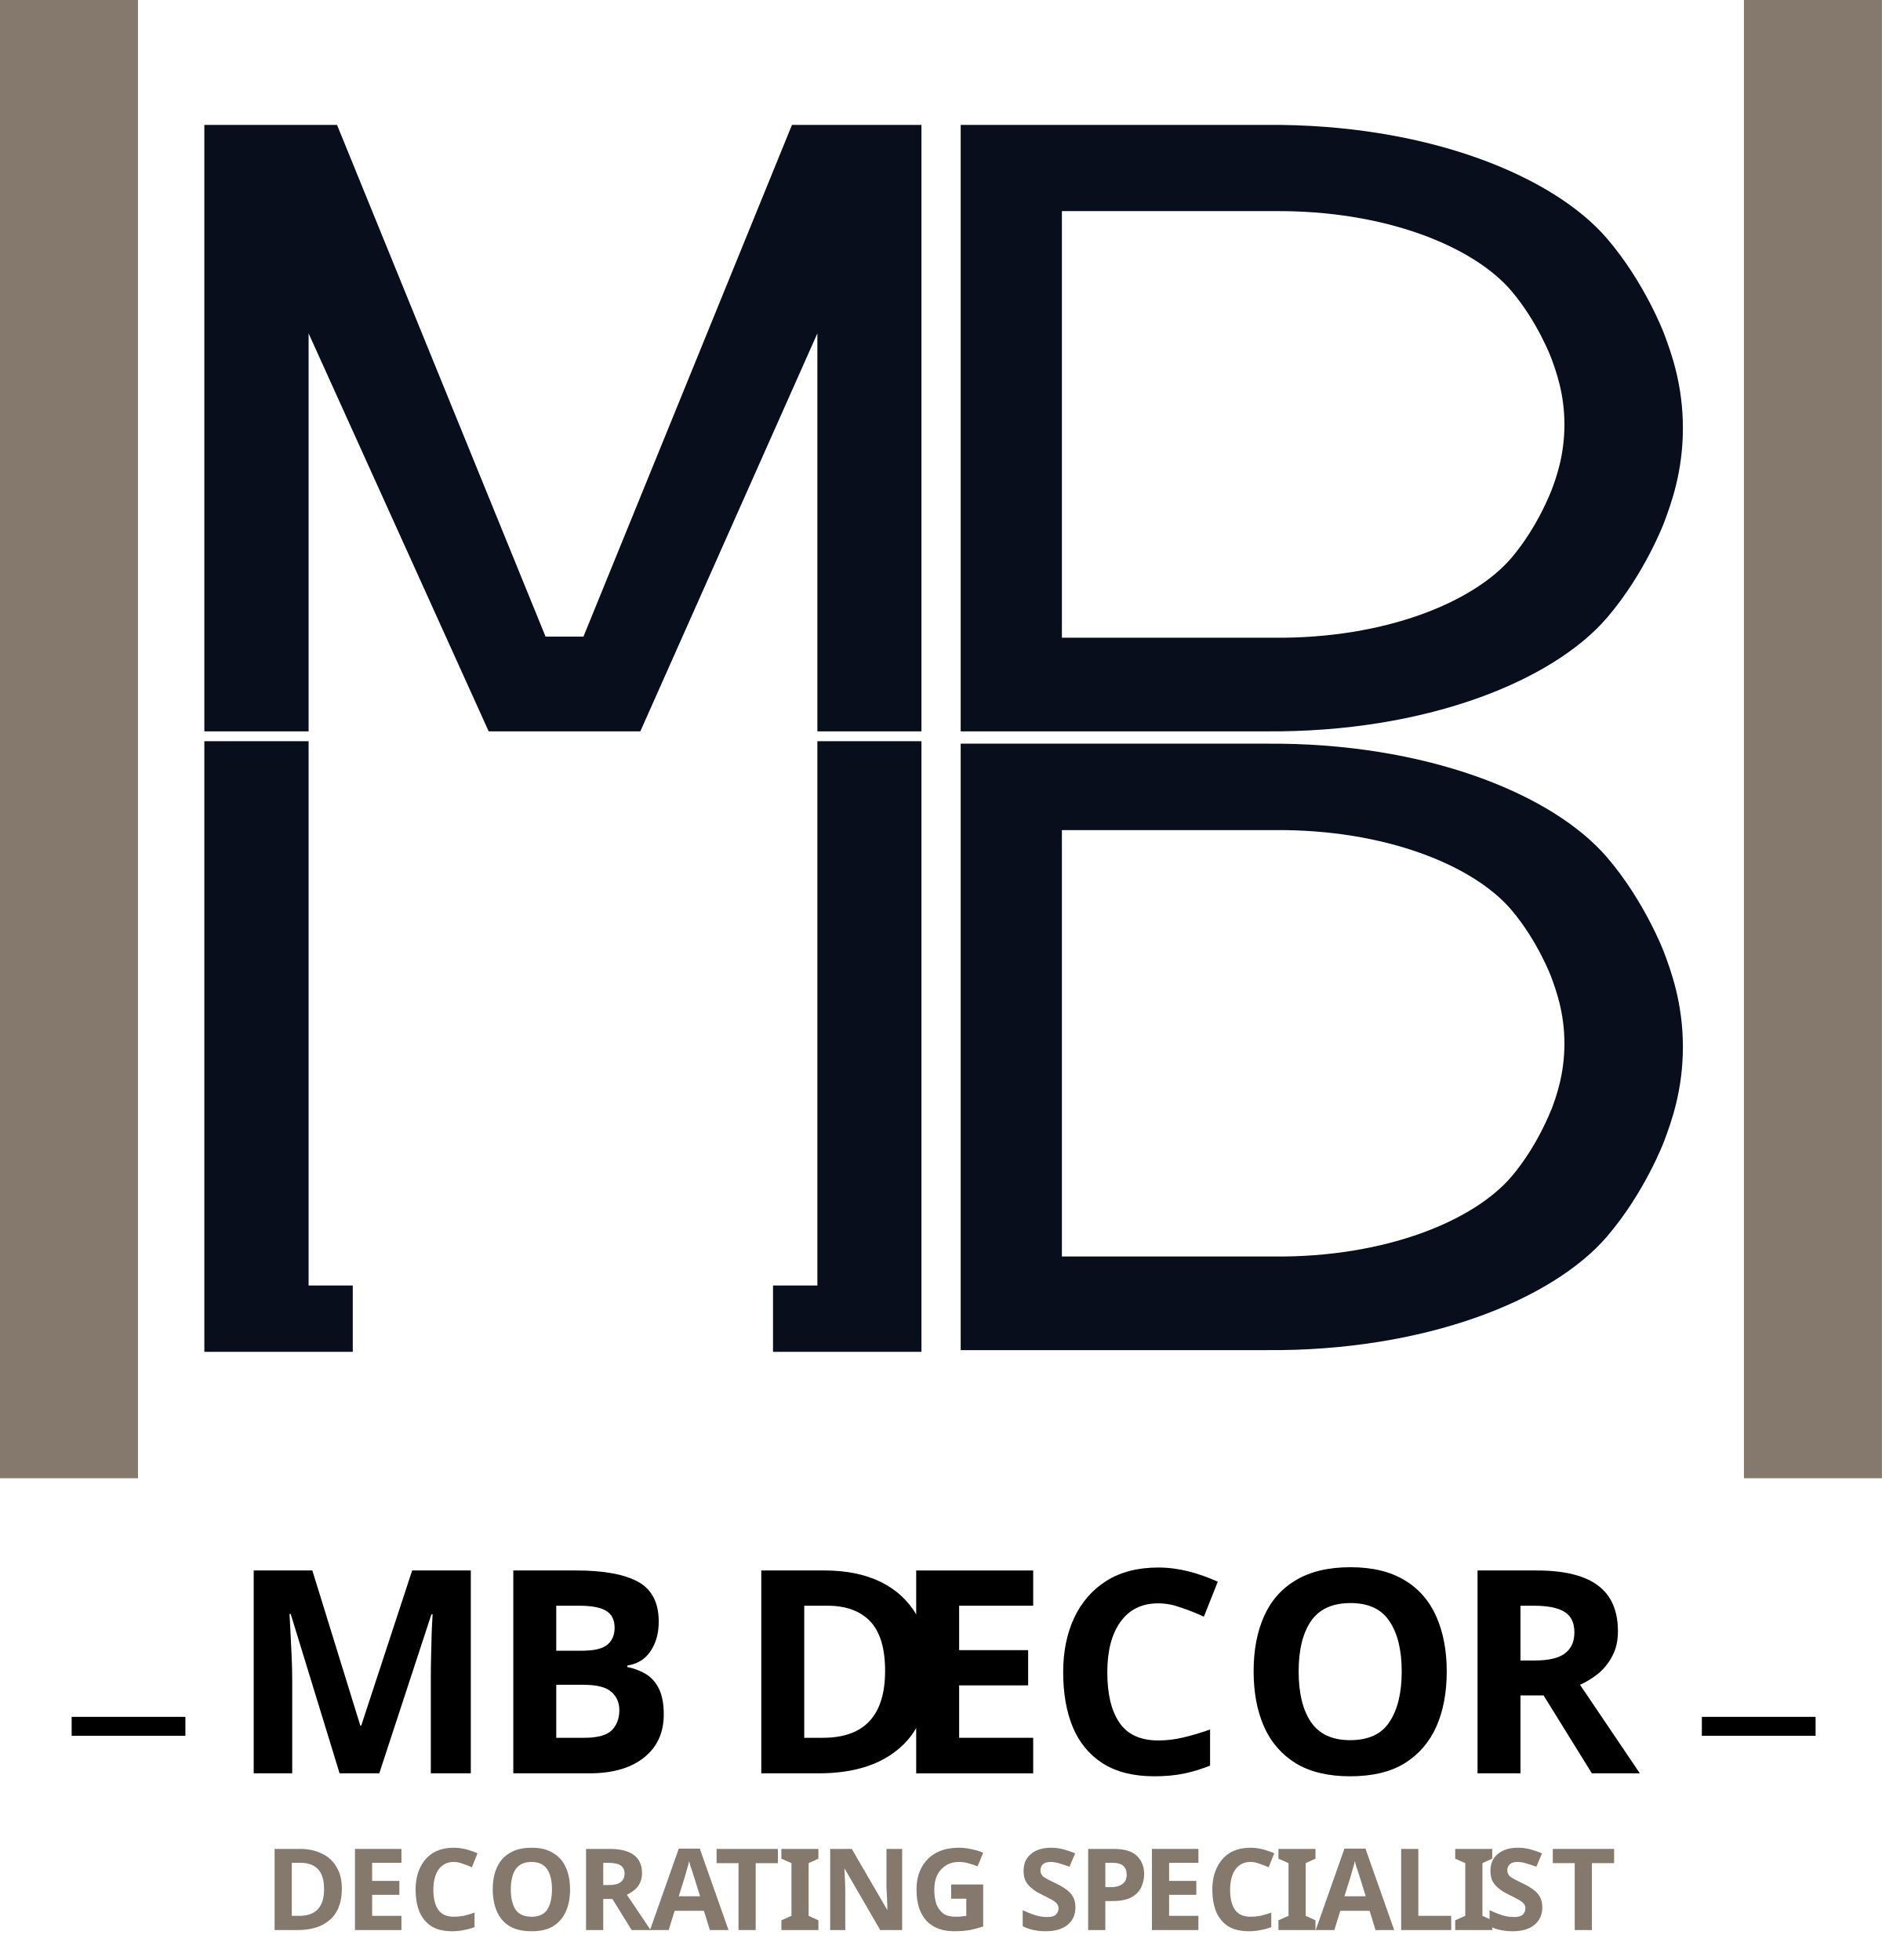
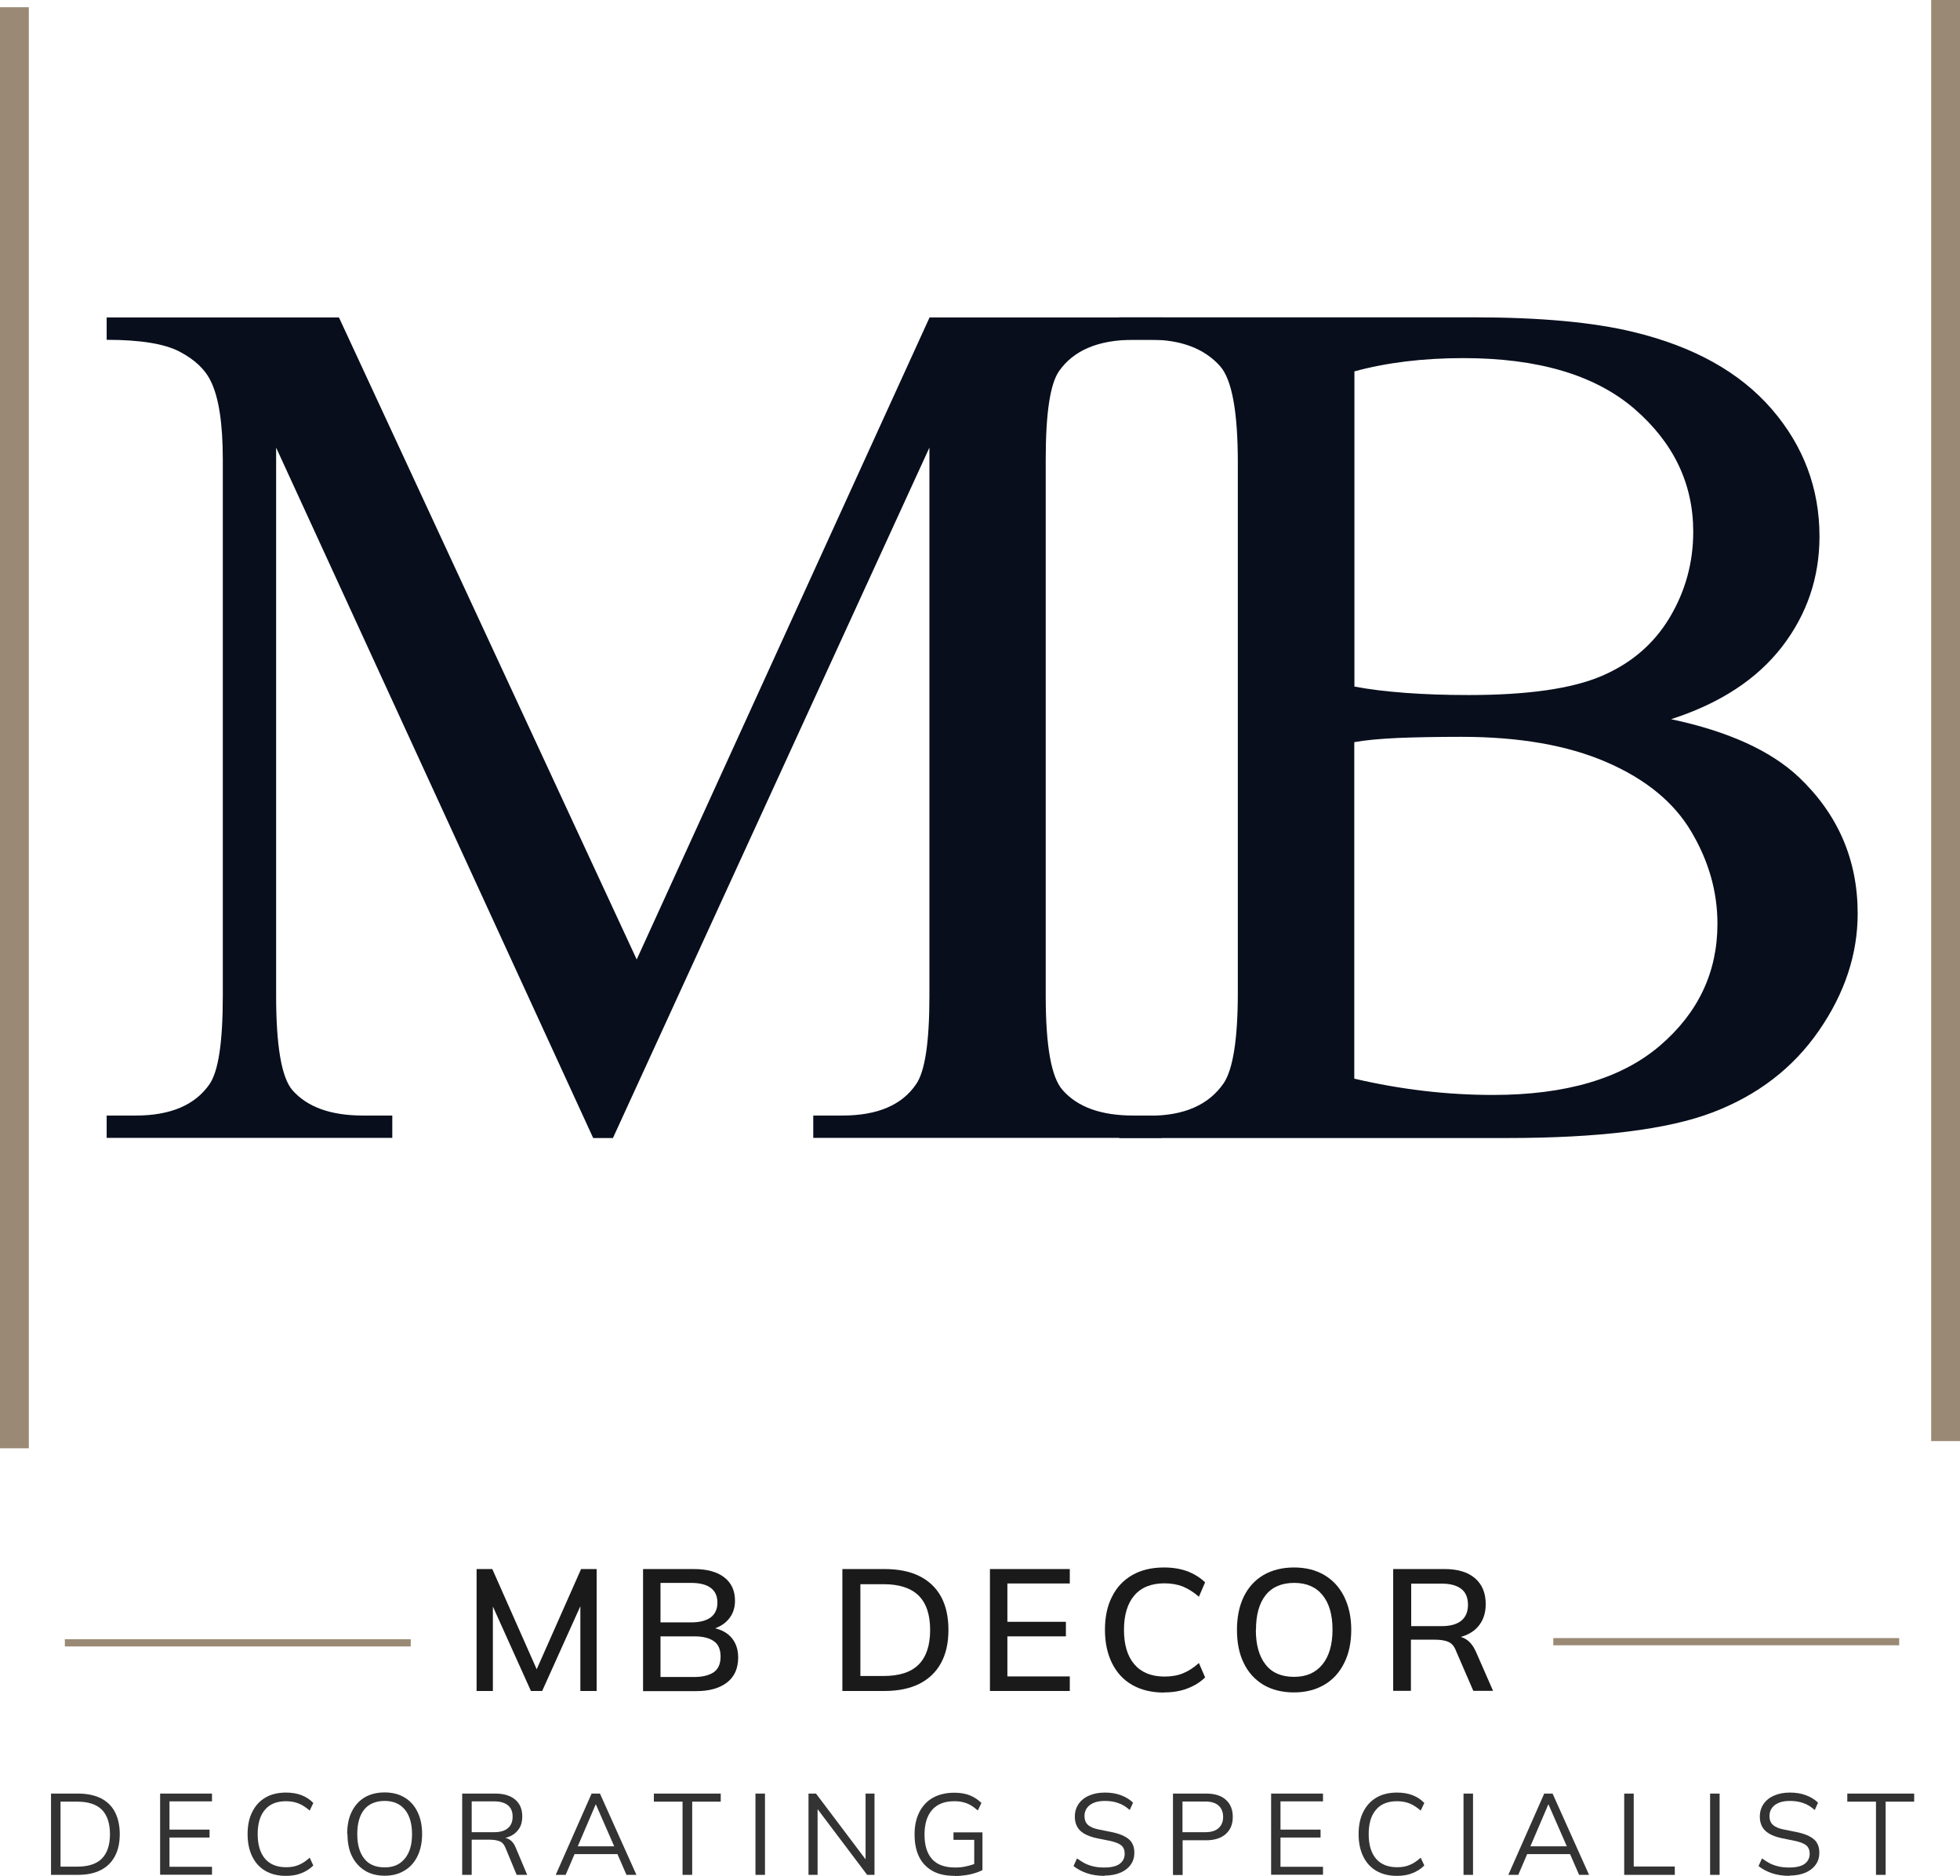
- <svg xmlns="http://www.w3.org/2000/svg" id="Layer_2" data-name="Layer 2" viewBox="0 0 99.28 103.42">
+ <svg xmlns="http://www.w3.org/2000/svg" id="Layer_2" data-name="Layer 2" viewBox="0 0 136 130.17">
  <defs>
    <style>
-       .cls-1, .cls-2 {
-         fill: #84796c;
+       .cls-1 {
+         fill: #9a8a75;
+       }
+ 
+       .cls-2 {
+         fill: #080e1c;
      }

      .cls-3 {
-         letter-spacing: -.01em;
+         fill: #333;
      }

      .cls-4 {
-         letter-spacing: -.07em;
-       }
- 
-       .cls-5 {
-         font-family: RedHatDisplay-SemiBold, 'Red Hat Display';
-         font-size: 15px;
-         font-variation-settings: 'wght' 600;
-         font-weight: 600;
-       }
- 
-       .cls-6 {
-         letter-spacing: -.02em;
-       }
- 
-       .cls-7 {
-         letter-spacing: -.07em;
-       }
- 
-       .cls-8 {
-         letter-spacing: -.04em;
-       }
- 
-       .cls-9 {
-         fill: #080e1c;
-       }
- 
-       .cls-10 {
-         letter-spacing: -.03em;
-       }
- 
-       .cls-11 {
-         letter-spacing: -.03em;
-       }
- 
-       .cls-12 {
-         letter-spacing: -.05em;
-       }
- 
-       .cls-13 {
-         letter-spacing: -.15em;
-       }
- 
-       .cls-14 {
-         letter-spacing: -.04em;
-       }
- 
-       .cls-15 {
-         letter-spacing: -.04em;
-       }
- 
-       .cls-2 {
-         font-family: RedHatDisplay-Bold, 'Red Hat Display';
-         font-size: 6px;
-         font-variation-settings: 'wght' 700;
-         font-weight: 700;
-       }
- 
-       .cls-16 {
-         letter-spacing: -.08em;
+         fill: #1a1a1a;
      }
    </style>
  </defs>
  <g id="Layer_1-2" data-name="Layer 1">
-     <polygon class="cls-9" points="25.78 38.59 33.78 38.59 43.12 17.59 43.12 38.59 48.61 38.59 48.61 6.59 41.78 6.59 30.78 33.59 28.78 33.59 17.78 6.59 10.78 6.59 10.78 38.59 16.28 38.59 16.28 17.59 25.78 38.59" />
-     <path class="cls-9" d="m87.78,17.59s-1.01-2.68-3-5c-2.87-3.35-9.58-6.07-18-6h-16.1v32h16.1c8.42.07,15.13-2.65,18-6,1.99-2.32,3-5,3-5,.38-1.01,1-2.7,1-5s-.62-3.99-1-5Zm-5.95,8.32s-.7,1.88-2.09,3.52c-2,2.35-6.67,4.27-12.52,4.22h-11.2V11.14h11.2c5.85-.05,10.52,1.86,12.52,4.22,1.38,1.63,2.09,3.52,2.09,3.52.26.71.7,1.9.7,3.52s-.43,2.81-.7,3.52Z" />
-     <path class="cls-9" d="m87.78,50.24s-1.01-2.68-3-5c-2.87-3.35-9.58-6.07-18-6h-16.1v32h16.1c8.42.07,15.13-2.65,18-6,1.99-2.32,3-5,3-5,.38-1.01,1-2.7,1-5s-.62-3.99-1-5Zm-5.95,8.32s-.7,1.88-2.09,3.52c-2,2.35-6.67,4.27-12.52,4.22h-11.2v-22.5h11.2c5.85-.05,10.52,1.86,12.52,4.22,1.38,1.63,2.09,3.52,2.09,3.52.26.71.7,1.9.7,3.52s-.43,2.81-.7,3.52Z" />
-     <polygon class="cls-9" points="10.78 39.11 10.78 71.33 18.61 71.33 18.61 67.83 16.28 67.83 16.28 39.11 10.78 39.11" />
-     <polygon class="cls-9" points="48.61 39.11 48.61 71.33 40.78 71.33 40.78 67.83 43.12 67.83 43.12 39.11 48.61 39.11" />
-     <text class="cls-5" transform="translate(12.04 93.57)">
-       <tspan class="cls-10" x="0" y="0">MB D</tspan>
-       <tspan class="cls-16" x="34.95" y="0">E</tspan>
-       <tspan class="cls-12" x="43.17" y="0">C</tspan>
-       <tspan class="cls-14" x="53.22" y="0">OR</tspan>
-     </text>
-     <rect x="3.78" y="90.59" width="6" height="1" />
-     <rect x="89.78" y="90.59" width="6" height="1" />
-     <text class="cls-2" transform="translate(13.94 101.84)">
-       <tspan class="cls-6" x="0" y="0">D</tspan>
-       <tspan class="cls-7" x="4.24" y="0">E</tspan>
-       <tspan class="cls-8" x="7.64" y="0">C</tspan>
-       <tspan class="cls-11" x="11.71" y="0">O</tspan>
-       <tspan class="cls-3" x="16.43" y="0">R</tspan>
-       <tspan class="cls-13" x="20.35" y="0">A</tspan>
-       <tspan class="cls-6" x="23.74" y="0">TING SP</tspan>
-       <tspan class="cls-4" x="46.28" y="0">E</tspan>
-       <tspan class="cls-11" x="49.67" y="0">CIALI</tspan>
-       <tspan class="cls-15" x="64.36" y="0">S</tspan>
-       <tspan class="cls-6" x="67.85" y="0">T</tspan>
-     </text>
-     <rect class="cls-1" width="7.28" height="78" />
-     <rect class="cls-1" x="92" width="7.28" height="78" />
+     <g>
+       <path class="cls-2" d="m41.16,78.97L19.16,31.06v38.04c0,3.5.38,5.68,1.13,6.55,1.04,1.18,2.67,1.76,4.91,1.76h2.02v1.55H7.4v-1.55h2.02c2.41,0,4.12-.73,5.12-2.18.62-.9.92-2.94.92-6.13V31.9c0-2.52-.28-4.34-.84-5.46-.39-.81-1.11-1.49-2.16-2.04s-2.74-.82-5.06-.82v-1.55h16.12l20.66,44.55,20.32-44.55h16.12v1.55h-1.97c-2.44,0-4.16.73-5.17,2.18-.62.9-.92,2.94-.92,6.13v37.21c0,3.5.39,5.68,1.18,6.55,1.04,1.18,2.67,1.76,4.91,1.76h1.97v1.55h-24.19v-1.55h2.02c2.44,0,4.14-.73,5.12-2.18.62-.9.92-2.94.92-6.13V31.06l-21.96,47.91h-1.39Z" />
+       <path class="cls-2" d="m115.97,49.91c3.95.84,6.9,2.18,8.86,4.03,2.71,2.58,4.07,5.73,4.07,9.45,0,2.83-.9,5.54-2.69,8.13-1.79,2.59-4.25,4.48-7.37,5.67-3.12,1.19-7.89,1.78-14.3,1.78h-26.88v-1.55h2.14c2.38,0,4.09-.76,5.12-2.27.64-.98.97-3.07.97-6.26v-36.79c0-3.53-.41-5.75-1.22-6.68-1.09-1.23-2.72-1.85-4.87-1.85h-2.14v-1.55h24.61c4.59,0,8.27.34,11.04,1.01,4.2,1.01,7.4,2.79,9.62,5.35,2.21,2.56,3.32,5.51,3.32,8.84,0,2.86-.87,5.41-2.6,7.66-1.74,2.25-4.3,3.93-7.68,5.02Zm-22-2.27c1.04.2,2.22.34,3.55.44,1.33.1,2.79.15,4.39.15,4.09,0,7.16-.44,9.22-1.32s3.63-2.23,4.72-4.05c1.09-1.82,1.64-3.81,1.64-5.96,0-3.33-1.36-6.17-4.07-8.52-2.72-2.35-6.68-3.53-11.88-3.53-2.8,0-5.32.31-7.56.92v21.88Zm0,27.21c3.25.76,6.45,1.13,9.62,1.13,5.07,0,8.93-1.14,11.59-3.42,2.66-2.28,3.99-5.1,3.99-8.46,0-2.21-.6-4.34-1.81-6.38-1.2-2.04-3.16-3.65-5.88-4.83-2.72-1.18-6.08-1.76-10.08-1.76-1.74,0-3.22.03-4.45.08-1.23.06-2.23.15-2.98.29v23.35Z" />
+     </g>
+     <rect class="cls-1" y=".5" width="2" height="100" />
+     <rect class="cls-1" x="134" width="2" height="100" />
+     <g>
+       <path class="cls-4" d="m33.07,117.34v-8.46h1.09l3.26,7.36h-.36l3.26-7.36h1.08v8.46h-1.13v-6.77h.4l-3.05,6.77h-.78l-3.05-6.77h.41v6.77h-1.14Z" />
+       <path class="cls-4" d="m44.62,117.34v-8.46h3.53c.91,0,1.61.19,2.11.58.49.38.74.92.74,1.62,0,.52-.16.96-.47,1.31s-.74.59-1.28.71v-.18c.62.08,1.11.3,1.45.66.34.36.52.84.52,1.43,0,.75-.25,1.33-.76,1.73-.51.4-1.22.61-2.14.61h-3.68Zm1.21-4.76h2.12c.61,0,1.06-.12,1.37-.35.3-.23.46-.57.46-1.02s-.15-.79-.46-1.02c-.3-.23-.76-.35-1.37-.35h-2.12v2.74Zm0,3.79h2.34c.57,0,1.01-.11,1.34-.32.32-.22.49-.58.49-1.09s-.16-.88-.49-1.09c-.32-.22-.77-.32-1.34-.32h-2.34v2.83Z" />
+       <path class="cls-4" d="m58.45,117.34v-8.46h2.93c.95,0,1.76.16,2.42.49.66.33,1.16.81,1.5,1.43.34.63.51,1.39.51,2.3s-.17,1.66-.51,2.29c-.34.63-.84,1.11-1.5,1.45-.66.33-1.47.5-2.42.5h-2.93Zm1.25-1.04h1.61c1.09,0,1.9-.26,2.43-.79.53-.53.8-1.33.8-2.4s-.27-1.87-.8-2.39c-.53-.52-1.34-.79-2.43-.79h-1.61v6.37Z" />
+       <path class="cls-4" d="m68.69,117.34v-8.46h5.54v1h-4.33v2.66h4.06v1.01h-4.06v2.78h4.33v1.01h-5.54Z" />
+       <path class="cls-4" d="m80.77,117.45c-.86,0-1.6-.18-2.21-.53s-1.07-.85-1.4-1.51c-.32-.65-.49-1.42-.49-2.31s.16-1.66.49-2.3c.32-.65.79-1.15,1.4-1.5s1.34-.53,2.21-.53c.6,0,1.14.09,1.61.26.47.18.88.43,1.24.77l-.43,1c-.38-.33-.76-.56-1.12-.71-.36-.14-.79-.22-1.27-.22-.91,0-1.61.28-2.09.84s-.72,1.36-.72,2.39.24,1.83.72,2.39,1.18.85,2.09.85c.48,0,.9-.07,1.27-.22.36-.14.74-.38,1.12-.72l.43,1c-.35.34-.76.59-1.24.77-.47.18-1.01.27-1.61.27Z" />
+       <path class="cls-4" d="m85.83,113.1c0-.89.16-1.66.47-2.3s.77-1.15,1.36-1.5c.6-.35,1.31-.53,2.13-.53s1.52.18,2.11.53c.59.35,1.05.85,1.37,1.5.32.65.49,1.41.49,2.29s-.16,1.66-.49,2.31c-.32.65-.78,1.16-1.38,1.51s-1.3.53-2.11.53-1.53-.18-2.12-.53c-.59-.36-1.05-.86-1.36-1.51-.32-.65-.47-1.42-.47-2.3Zm1.31,0c0,1.02.22,1.82.67,2.4.45.58,1.11.86,1.98.86s1.5-.29,1.97-.86c.46-.57.7-1.37.7-2.41s-.23-1.83-.69-2.4c-.46-.57-1.12-.85-1.97-.85s-1.53.28-1.98.85c-.45.57-.67,1.37-.67,2.4Z" />
+       <path class="cls-4" d="m96.67,117.34v-8.46h3.58c.9,0,1.6.21,2.1.64.5.43.74,1.03.74,1.79,0,.5-.11.94-.34,1.3-.22.36-.54.63-.95.82-.41.19-.89.28-1.44.28l.19-.19h.32c.33,0,.62.08.88.25.26.17.47.44.64.8l1.21,2.76h-1.37l-1.2-2.77c-.12-.33-.31-.54-.56-.64-.25-.1-.56-.14-.93-.14h-1.64v3.55h-1.25Zm1.25-4.5h2.12c.6,0,1.05-.13,1.36-.38.31-.26.46-.62.46-1.1s-.15-.86-.46-1.1-.76-.37-1.36-.37h-2.12v2.96Z" />
+     </g>
+     <g>
+       <path class="cls-3" d="m3.54,130.1v-5.64h1.87c.62,0,1.15.11,1.58.32.43.22.76.53.98.95.22.42.34.93.34,1.54s-.11,1.11-.34,1.54-.55.74-.98.96c-.43.22-.96.33-1.58.33h-1.87Zm.66-.57h1.16c.77,0,1.34-.19,1.71-.56.37-.38.56-.94.56-1.69s-.19-1.32-.56-1.7c-.37-.37-.94-.56-1.71-.56h-1.16v4.51Z" />
+       <path class="cls-3" d="m11.11,130.1v-5.64h3.6v.54h-2.95v1.96h2.78v.55h-2.78v2.03h2.95v.55h-3.6Z" />
+       <path class="cls-3" d="m19.85,130.17c-.57,0-1.05-.12-1.44-.35-.4-.23-.7-.57-.91-1-.21-.43-.32-.95-.32-1.54s.1-1.11.32-1.54c.21-.43.51-.76.91-1,.39-.23.87-.35,1.44-.35.4,0,.76.06,1.07.18s.59.3.82.54l-.25.53c-.26-.22-.51-.39-.76-.49-.25-.1-.54-.16-.88-.16-.65,0-1.14.2-1.47.6-.34.4-.5.96-.5,1.69s.17,1.29.5,1.69c.34.4.83.6,1.47.6.34,0,.63-.05.88-.16.25-.1.5-.27.76-.5l.25.54c-.23.23-.51.41-.82.53-.31.13-.67.19-1.07.19Z" />
+       <path class="cls-3" d="m24.09,127.27c0-.6.1-1.11.31-1.54.21-.43.5-.76.89-1,.39-.23.85-.35,1.4-.35s.99.12,1.38.35c.39.23.69.57.9,1,.21.43.32.94.32,1.53s-.11,1.11-.32,1.54-.51.77-.9,1c-.39.24-.84.36-1.37.36s-1.01-.12-1.39-.36c-.38-.24-.68-.57-.89-1s-.31-.94-.31-1.54Zm.7,0c0,.73.16,1.29.48,1.7.32.41.79.61,1.42.61s1.06-.2,1.4-.61.5-.97.5-1.7-.17-1.3-.5-1.7c-.33-.4-.8-.6-1.4-.6s-1.1.2-1.42.6c-.32.4-.48.97-.48,1.7Z" />
+       <path class="cls-3" d="m32.07,130.1v-5.64h2.3c.59,0,1.05.14,1.38.42.33.28.49.67.49,1.17,0,.33-.07.61-.22.84-.15.23-.35.41-.62.53-.26.12-.57.18-.92.18l.14-.1h.16c.22,0,.41.05.59.16.17.11.31.29.41.54l.8,1.9h-.73l-.77-1.86c-.09-.24-.23-.4-.41-.47-.18-.07-.41-.11-.68-.11h-1.26v2.44h-.66Zm.66-2.96h1.54c.43,0,.75-.09.97-.28.22-.18.33-.45.33-.8s-.11-.61-.33-.79c-.22-.18-.54-.27-.97-.27h-1.54v2.14Z" />
+       <path class="cls-3" d="m38.56,130.1l2.49-5.64h.58l2.53,5.64h-.69l-.7-1.61.3.17h-3.45l.32-.17-.69,1.61h-.68Zm2.77-4.88l-1.3,3.04-.19-.14h2.98l-.14.14-1.33-3.04h-.02Z" />
+       <path class="cls-3" d="m47.36,130.1v-5.08h-1.99v-.56h4.64v.56h-1.98v5.08h-.66Z" />
+       <path class="cls-3" d="m52.42,130.1v-5.64h.66v5.64h-.66Z" />
+       <path class="cls-3" d="m56.1,130.1v-5.64h.52l3.62,4.8h-.18v-4.8h.62v5.64h-.51l-3.62-4.8h.18v4.8h-.62Z" />
+       <path class="cls-3" d="m66.26,130.17c-.62,0-1.14-.11-1.55-.34s-.73-.56-.94-.99c-.21-.43-.31-.95-.31-1.55s.11-1.11.33-1.54c.22-.43.53-.77.94-1,.41-.23.91-.35,1.49-.35.41,0,.77.06,1.07.18.3.12.57.3.81.53l-.25.52c-.18-.15-.35-.28-.51-.37-.16-.09-.33-.16-.51-.2-.18-.05-.38-.07-.62-.07-.67,0-1.18.2-1.53.6-.35.4-.53.97-.53,1.71s.17,1.31.52,1.7c.34.39.88.59,1.6.59.27,0,.52-.02.76-.08.24-.05.48-.12.71-.22l-.14.36v-1.98h-1.44v-.52h2.01v2.62c-.23.12-.52.22-.87.3-.35.07-.7.11-1.04.11Z" />
+       <path class="cls-3" d="m76.65,130.17c-.45,0-.86-.06-1.22-.18-.36-.12-.67-.29-.94-.5l.24-.53c.19.14.38.25.56.35.19.09.39.16.61.21s.46.07.74.07c.47,0,.83-.09,1.06-.26.23-.18.34-.41.34-.7,0-.25-.08-.44-.24-.58-.16-.13-.44-.24-.84-.32l-.84-.17c-.52-.11-.9-.28-1.16-.52-.25-.24-.38-.57-.38-.98,0-.34.09-.63.26-.88s.42-.45.73-.58c.31-.14.68-.21,1.1-.21s.77.06,1.1.18c.33.12.61.29.85.52l-.23.51c-.25-.22-.51-.39-.79-.48-.27-.1-.59-.15-.93-.15-.44,0-.78.09-1.04.28-.25.19-.38.45-.38.77,0,.26.08.47.24.61.16.15.42.26.79.33l.85.17c.54.11.94.28,1.2.5s.38.54.38.94c0,.31-.08.58-.25.82-.17.24-.41.43-.72.56s-.68.2-1.1.2Z" />
+       <path class="cls-3" d="m81.39,130.1v-5.64h2.3c.59,0,1.05.14,1.37.43.32.29.48.68.48,1.19s-.16.89-.48,1.18c-.32.29-.78.44-1.37.44h-1.63v2.41h-.66Zm.66-2.96h1.57c.41,0,.72-.09.93-.28.21-.19.32-.45.32-.78s-.11-.61-.32-.79c-.21-.19-.52-.28-.93-.28h-1.57v2.14Z" />
+       <path class="cls-3" d="m88.2,130.1v-5.64h3.6v.54h-2.95v1.96h2.78v.55h-2.78v2.03h2.95v.55h-3.6Z" />
+       <path class="cls-3" d="m96.94,130.17c-.57,0-1.05-.12-1.44-.35-.4-.23-.7-.57-.91-1-.21-.43-.32-.95-.32-1.54s.1-1.11.32-1.54c.21-.43.51-.76.91-1,.39-.23.87-.35,1.44-.35.4,0,.76.06,1.07.18s.59.3.82.54l-.25.53c-.26-.22-.51-.39-.76-.49-.25-.1-.54-.16-.88-.16-.65,0-1.14.2-1.47.6-.34.4-.5.96-.5,1.69s.17,1.29.5,1.69c.34.4.83.6,1.47.6.34,0,.63-.05.88-.16.25-.1.5-.27.76-.5l.25.54c-.23.23-.51.41-.82.53-.31.13-.67.19-1.07.19Z" />
+       <path class="cls-3" d="m101.55,130.1v-5.64h.66v5.64h-.66Z" />
+       <path class="cls-3" d="m104.66,130.1l2.49-5.64h.58l2.53,5.64h-.69l-.7-1.61.3.17h-3.45l.32-.17-.69,1.61h-.68Zm2.77-4.88l-1.3,3.04-.19-.14h2.98l-.14.14-1.33-3.04h-.02Z" />
+       <path class="cls-3" d="m112.7,130.1v-5.64h.66v5.06h2.85v.58h-3.51Z" />
+       <path class="cls-3" d="m118.66,130.1v-5.64h.66v5.64h-.66Z" />
+       <path class="cls-3" d="m124.18,130.17c-.45,0-.86-.06-1.22-.18-.36-.12-.67-.29-.94-.5l.24-.53c.19.14.38.25.56.35.19.09.39.16.61.21s.46.07.74.07c.47,0,.83-.09,1.06-.26.23-.18.34-.41.34-.7,0-.25-.08-.44-.24-.58-.16-.13-.44-.24-.84-.32l-.84-.17c-.52-.11-.9-.28-1.16-.52-.25-.24-.38-.57-.38-.98,0-.34.09-.63.26-.88s.42-.45.73-.58c.31-.14.68-.21,1.1-.21s.77.06,1.1.18c.33.12.61.29.85.52l-.23.51c-.25-.22-.51-.39-.79-.48-.27-.1-.59-.15-.93-.15-.44,0-.78.09-1.04.28-.25.19-.38.45-.38.77,0,.26.08.47.24.61.16.15.42.26.79.33l.85.17c.54.11.94.28,1.2.5s.38.54.38.94c0,.31-.08.58-.25.82-.17.24-.41.43-.72.56s-.68.2-1.1.2Z" />
+       <path class="cls-3" d="m130.17,130.1v-5.08h-1.99v-.56h4.64v.56h-1.98v5.08h-.66Z" />
+     </g>
+     <rect class="cls-1" x="16.25" y="102" width=".5" height="24" transform="translate(-97.5 130.5) rotate(-90)" />
+     <rect class="cls-1" x="119.53" y="101.91" width=".5" height="24" transform="translate(5.87 233.7) rotate(-90)" />
  </g>
</svg>
